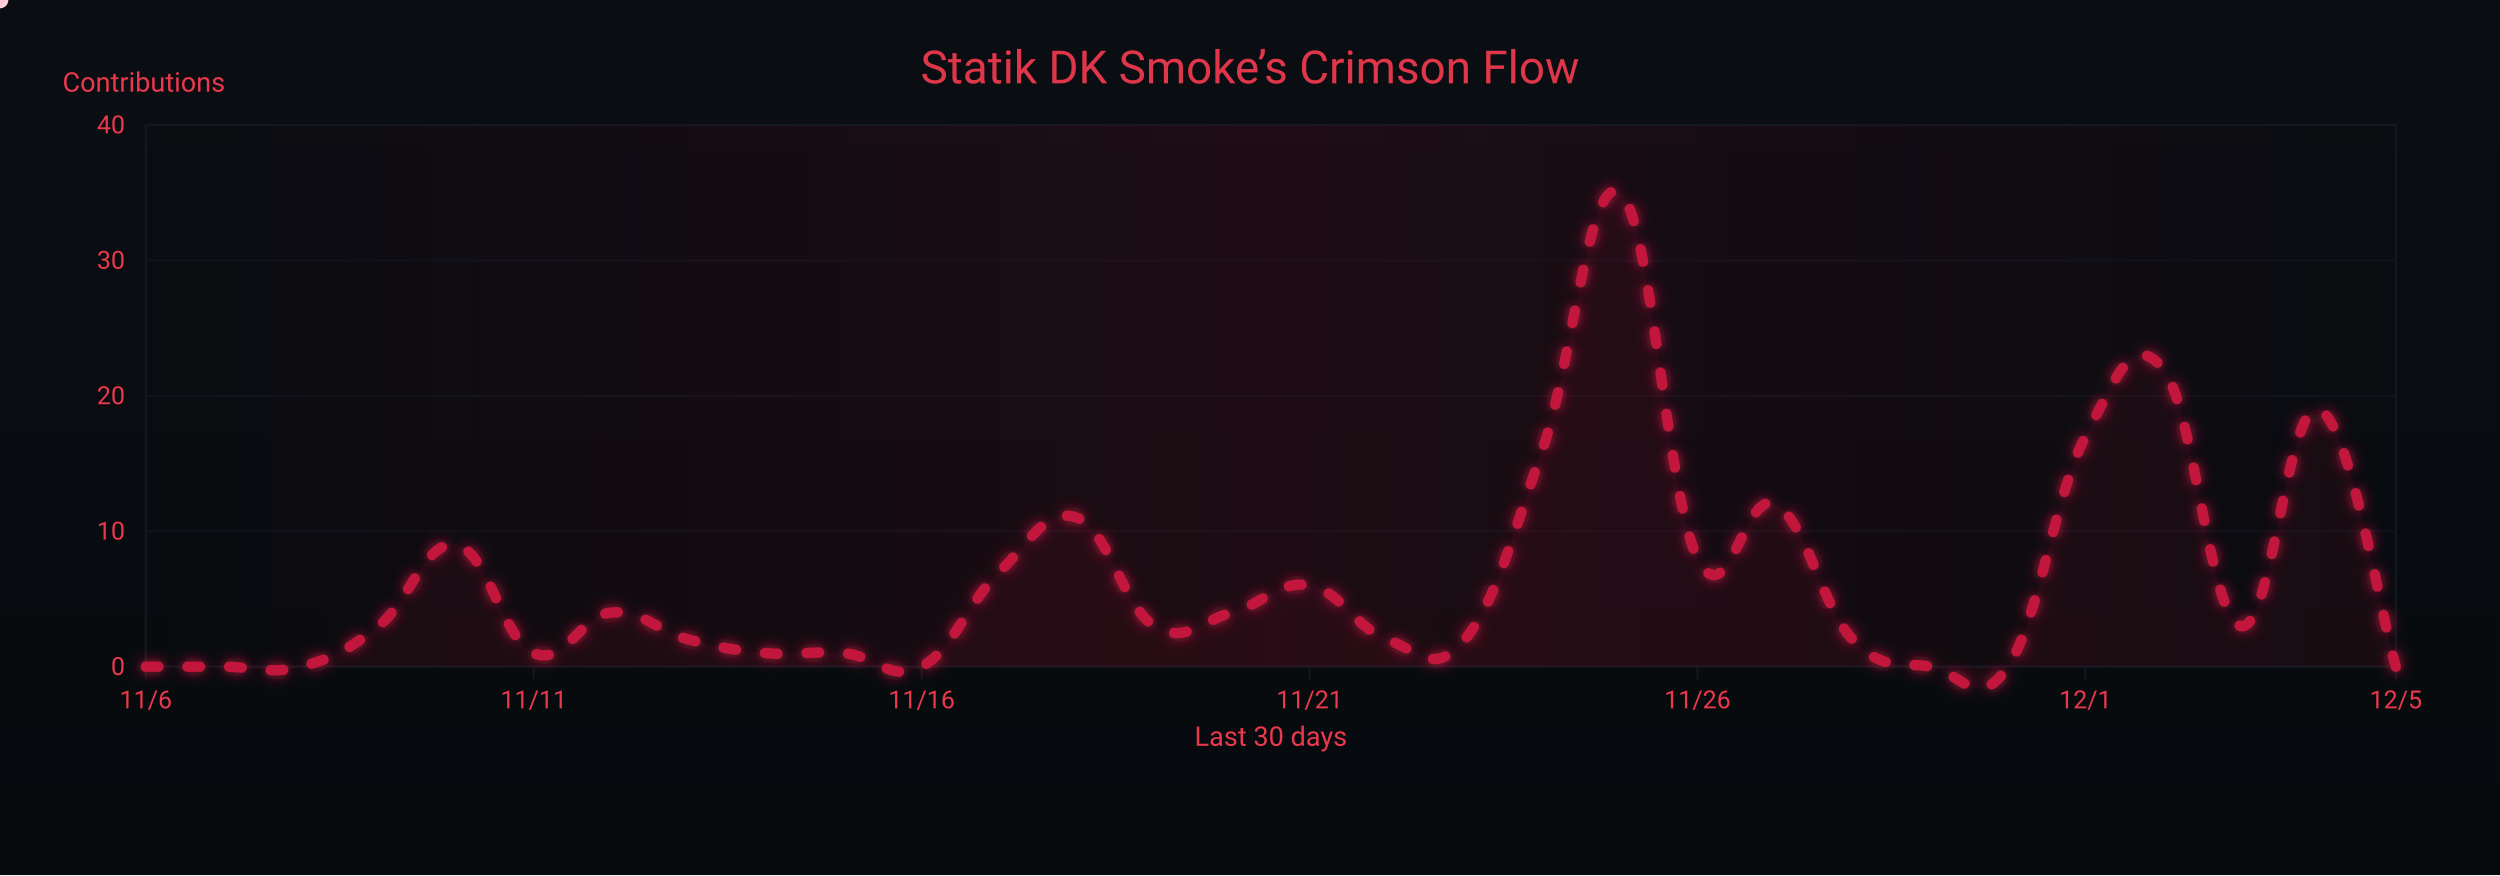
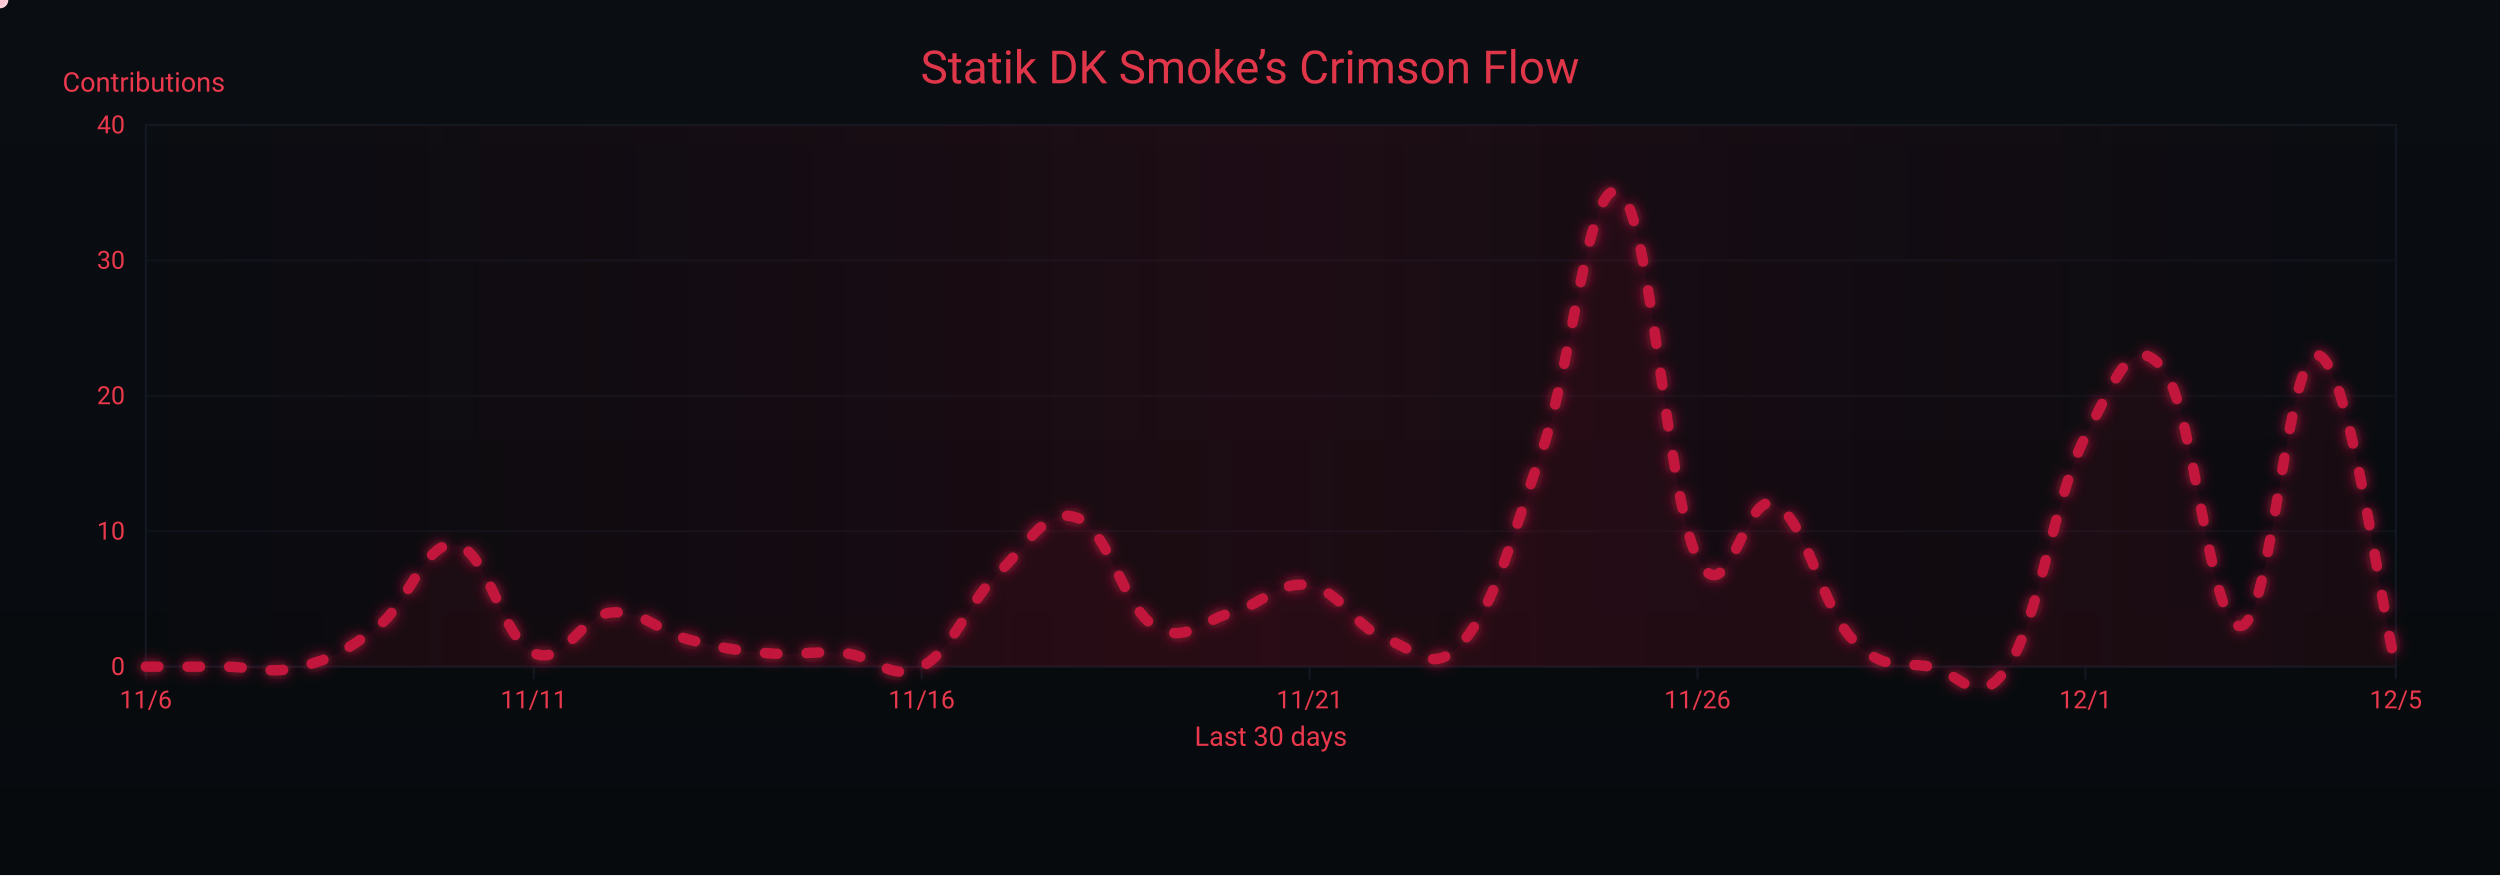
<svg xmlns="http://www.w3.org/2000/svg" width="1200" height="420" viewBox="0 0 1200 420" role="img" aria-label="Crimson Flow Graph">
  <defs>
    <linearGradient id="bgGrad" x1="0" y1="0" x2="0" y2="1">
      <stop offset="0%" stop-color="#0a0d12" />
      <stop offset="100%" stop-color="#070a0d" />
    </linearGradient>
    <filter id="glow">
      <feGaussianBlur stdDeviation="3" result="b1" />
      <feMerge>
        <feMergeNode in="b1" />
        <feMergeNode in="SourceGraphic" />
      </feMerge>
    </filter>
    <linearGradient id="sheen" x1="0" y1="0" x2="1" y2="0">
      <stop offset="0%" stop-color="#9b0e2a" stop-opacity="0" />
      <stop offset="50%" stop-color="#9b0e2a" stop-opacity=".14" />
      <stop offset="100%" stop-color="#9b0e2a" stop-opacity="0" />
      <animateTransform attributeName="gradientTransform" type="translate" from="-1 0" to="1 0" dur="9s" repeatCount="indefinite" />
    </linearGradient>
  </defs>
  <rect width="1200" height="420" fill="url(#bgGrad)" />
  <rect x="70" y="60" width="1080" height="260" fill="none" stroke="#121821" stroke-width="1" />
  <g font-family="ui-sans-serif,system-ui,-apple-system,Segoe UI,Roboto,Ubuntu,Arial" font-size="12">
    <path d="M70,320.0 H1150" stroke="#121821" stroke-width="1" opacity="0.6" />
    <text x="60" y="324.0" text-anchor="end" fill="#ea384c">0</text>
    <path d="M70,255.0 H1150" stroke="#121821" stroke-width="1" opacity="0.6" />
    <text x="60" y="259.0" text-anchor="end" fill="#ea384c">10</text>
    <path d="M70,190.0 H1150" stroke="#121821" stroke-width="1" opacity="0.6" />
    <text x="60" y="194.0" text-anchor="end" fill="#ea384c">20</text>
    <path d="M70,125.0 H1150" stroke="#121821" stroke-width="1" opacity="0.6" />
    <text x="60" y="129.0" text-anchor="end" fill="#ea384c">30</text>
    <path d="M70,60.0 H1150" stroke="#121821" stroke-width="1" opacity="0.6" />
    <text x="60" y="64.0" text-anchor="end" fill="#ea384c">40</text>
    <text x="30" y="44" fill="#ea384c" font-size="13">Contributions</text>
  </g>
  <g font-family="ui-sans-serif,system-ui,-apple-system,Segoe UI,Roboto,Ubuntu,Arial" font-size="12">
    <path d="M70.0,320 V326" stroke="#121821" stroke-width="1" />
    <text x="70.0" y="340" text-anchor="middle" fill="#ea384c">11/6</text>
    <path d="M256.2,320 V326" stroke="#121821" stroke-width="1" />
    <text x="256.2" y="340" text-anchor="middle" fill="#ea384c">11/11</text>
    <path d="M442.4,320 V326" stroke="#121821" stroke-width="1" />
    <text x="442.4" y="340" text-anchor="middle" fill="#ea384c">11/16</text>
    <path d="M628.6,320 V326" stroke="#121821" stroke-width="1" />
    <text x="628.6" y="340" text-anchor="middle" fill="#ea384c">11/21</text>
    <path d="M814.8,320 V326" stroke="#121821" stroke-width="1" />
    <text x="814.8" y="340" text-anchor="middle" fill="#ea384c">11/26</text>
    <path d="M1001.0,320 V326" stroke="#121821" stroke-width="1" />
    <text x="1001.0" y="340" text-anchor="middle" fill="#ea384c">12/1</text>
    <path d="M1150.0,320 V326" stroke="#121821" stroke-width="1" />
    <text x="1150.0" y="340" text-anchor="middle" fill="#ea384c">12/5</text>
    <text x="610" y="358" text-anchor="middle" fill="#ea384c" font-size="13">Last 30 days</text>
  </g>
  <rect x="70" y="60" width="1080" height="260" fill="url(#sheen)" />
  <text x="600" y="40" text-anchor="middle" font-family="ui-sans-serif,system-ui,-apple-system,Segoe UI,Roboto,Ubuntu,Arial" font-size="22" fill="#ea384c" opacity=".95">Statik DK Smoke’s Crimson Flow</text>
-   <path d="M70.0,320.0 C77.4,320.0 92.3,320.0 107.2,320.0 C122.1,320.0 129.6,323.9 144.5,320.0 C159.4,316.1 166.8,312.2 181.7,300.5 C196.6,288.8 204.1,258.9 219.0,261.5 C233.9,264.1 241.3,307.0 256.2,313.5 C271.1,320.0 278.6,295.3 293.4,294.0 C308.3,292.7 315.8,303.1 330.7,307.0 C345.6,310.9 353.0,312.2 367.9,313.5 C382.8,314.8 390.3,312.2 405.2,313.5 C420.1,314.8 427.5,327.8 442.4,320.0 C457.3,312.2 464.8,288.8 479.7,274.5 C494.6,260.2 502.0,243.3 516.9,248.5 C531.8,253.7 539.2,291.4 554.1,300.5 C569.0,309.6 576.5,297.9 591.4,294.0 C606.3,290.1 613.7,278.4 628.6,281.0 C643.5,283.6 651.0,301.8 665.9,307.0 C680.8,312.2 688.2,325.2 703.1,307.0 C718.0,288.8 725.4,258.9 740.3,216.0 C755.2,173.1 762.7,82.1 777.6,92.5 C792.5,102.9 799.9,238.1 814.8,268.0 C829.7,297.9 837.2,234.2 852.1,242.0 C867.0,249.8 874.4,291.4 889.3,307.0 C904.2,322.6 911.7,317.4 926.6,320.0 C941.4,322.6 948.9,342.1 963.8,320.0 C978.7,297.9 986.1,238.1 1001.0,209.5 C1015.9,180.9 1023.4,158.8 1038.3,177.0 C1053.2,195.2 1060.6,296.6 1075.5,300.5 C1090.4,304.4 1097.9,192.6 1112.8,196.5 C1127.7,200.4 1142.6,295.3 1150.0,320.0 L 1150,320 L 70,320 Z" fill="#7a0f26" opacity=".13">
+   <path d="M70.0,320.0 C77.4,320.0 92.3,320.0 107.2,320.0 C122.1,320.0 129.6,323.9 144.5,320.0 C159.4,316.1 166.8,312.2 181.7,300.5 C196.6,288.8 204.1,258.9 219.0,261.5 C233.9,264.1 241.3,307.0 256.2,313.5 C271.1,320.0 278.6,295.3 293.4,294.0 C308.3,292.7 315.8,303.1 330.7,307.0 C345.6,310.9 353.0,312.2 367.9,313.5 C382.8,314.8 390.3,312.2 405.2,313.5 C420.1,314.8 427.5,327.8 442.4,320.0 C457.3,312.2 464.8,288.8 479.7,274.5 C494.6,260.2 502.0,243.3 516.9,248.5 C531.8,253.7 539.2,291.4 554.1,300.5 C569.0,309.6 576.5,297.9 591.4,294.0 C606.3,290.1 613.7,278.4 628.6,281.0 C643.5,283.6 651.0,301.8 665.9,307.0 C680.8,312.2 688.2,325.2 703.1,307.0 C718.0,288.8 725.4,258.9 740.3,216.0 C755.2,173.1 762.7,82.1 777.6,92.5 C792.5,102.9 799.9,238.1 814.8,268.0 C829.7,297.9 837.2,234.2 852.1,242.0 C867.0,249.8 874.4,291.4 889.3,307.0 C904.2,322.6 911.7,317.4 926.6,320.0 C941.4,322.6 948.9,342.1 963.8,320.0 C978.7,297.9 986.1,238.1 1001.0,209.5 C1015.9,180.9 1023.4,158.8 1038.3,177.0 C1053.2,195.2 1060.6,301.8 1075.5,300.5 C1090.4,299.2 1097.9,166.6 1112.8,170.5 C1127.7,174.4 1142.6,290.1 1150.0,320.0 L 1150,320 L 70,320 Z" fill="#7a0f26" opacity=".13">
    <animate attributeName="opacity" values=".10;.17;.10" dur="6s" repeatCount="indefinite" />
  </path>
-   <path id="curve" d="M70.0,320.0 C77.4,320.0 92.3,320.0 107.2,320.0 C122.1,320.0 129.6,323.9 144.5,320.0 C159.4,316.1 166.8,312.2 181.7,300.5 C196.6,288.8 204.1,258.9 219.0,261.5 C233.9,264.1 241.3,307.0 256.2,313.5 C271.1,320.0 278.6,295.3 293.4,294.0 C308.3,292.7 315.8,303.1 330.7,307.0 C345.6,310.9 353.0,312.2 367.9,313.5 C382.8,314.8 390.3,312.2 405.2,313.5 C420.1,314.8 427.5,327.8 442.4,320.0 C457.3,312.2 464.8,288.8 479.7,274.5 C494.6,260.2 502.0,243.3 516.9,248.5 C531.8,253.7 539.2,291.4 554.1,300.5 C569.0,309.6 576.5,297.9 591.4,294.0 C606.3,290.1 613.7,278.4 628.6,281.0 C643.5,283.6 651.0,301.8 665.9,307.0 C680.8,312.2 688.2,325.2 703.1,307.0 C718.0,288.8 725.4,258.9 740.3,216.0 C755.2,173.1 762.7,82.1 777.6,92.5 C792.5,102.9 799.9,238.1 814.8,268.0 C829.7,297.9 837.2,234.2 852.1,242.0 C867.0,249.8 874.4,291.4 889.3,307.0 C904.2,322.6 911.7,317.4 926.6,320.0 C941.4,322.6 948.9,342.1 963.8,320.0 C978.7,297.9 986.1,238.1 1001.0,209.5 C1015.9,180.9 1023.4,158.8 1038.3,177.0 C1053.2,195.2 1060.6,296.6 1075.5,300.5 C1090.4,304.4 1097.9,192.6 1112.8,196.5 C1127.7,200.4 1142.6,295.3 1150.0,320.0" fill="none" stroke="#c3193d" stroke-width="5" stroke-linecap="round" stroke-linejoin="round" stroke-dasharray="6 14" filter="url(#glow)">
+   <path id="curve" d="M70.0,320.0 C77.4,320.0 92.3,320.0 107.2,320.0 C122.1,320.0 129.6,323.9 144.5,320.0 C159.4,316.1 166.8,312.2 181.7,300.5 C196.6,288.8 204.1,258.9 219.0,261.5 C233.9,264.1 241.3,307.0 256.2,313.5 C271.1,320.0 278.6,295.3 293.4,294.0 C308.3,292.7 315.8,303.1 330.7,307.0 C345.6,310.9 353.0,312.2 367.9,313.5 C382.8,314.8 390.3,312.2 405.2,313.5 C420.1,314.8 427.5,327.8 442.4,320.0 C457.3,312.2 464.8,288.8 479.7,274.5 C494.6,260.2 502.0,243.3 516.9,248.5 C531.8,253.7 539.2,291.4 554.1,300.5 C569.0,309.6 576.5,297.9 591.4,294.0 C606.3,290.1 613.7,278.4 628.6,281.0 C643.5,283.6 651.0,301.8 665.9,307.0 C680.8,312.2 688.2,325.2 703.1,307.0 C718.0,288.8 725.4,258.9 740.3,216.0 C755.2,173.1 762.7,82.1 777.6,92.5 C792.5,102.9 799.9,238.1 814.8,268.0 C829.7,297.9 837.2,234.2 852.1,242.0 C867.0,249.8 874.4,291.4 889.3,307.0 C904.2,322.6 911.7,317.4 926.6,320.0 C941.4,322.6 948.9,342.1 963.8,320.0 C978.7,297.9 986.1,238.1 1001.0,209.5 C1015.9,180.9 1023.4,158.8 1038.3,177.0 C1053.2,195.2 1060.6,301.8 1075.5,300.5 C1090.4,299.2 1097.9,166.6 1112.8,170.5 C1127.7,174.4 1142.6,290.1 1150.0,320.0" fill="none" stroke="#c3193d" stroke-width="5" stroke-linecap="round" stroke-linejoin="round" stroke-dasharray="6 14" filter="url(#glow)">
    <animate attributeName="stroke-dashoffset" values="0;-220" dur="4.8s" repeatCount="indefinite" />
  </path>
  <g fill="#ffd1db">
    <circle r="4">
      <animateMotion dur="7s" rotate="auto" repeatCount="indefinite">
        <mpath href="#curve" />
      </animateMotion>
      <animate attributeName="opacity" values="1;.3;1" dur="2.2s" repeatCount="indefinite" />
    </circle>
    <circle r="3" fill="#ffffff">
      <animateMotion dur="8.2s" begin="1s" rotate="auto" repeatCount="indefinite">
        <mpath href="#curve" />
      </animateMotion>
      <animate attributeName="opacity" values=".7;.2;.7" dur="2.4s" repeatCount="indefinite" />
    </circle>
    <circle r="3" fill="#ffc7d3">
      <animateMotion dur="6s" begin="2s" rotate="auto" repeatCount="indefinite">
        <mpath href="#curve" />
      </animateMotion>
      <animate attributeName="opacity" values=".8;.3;.8" dur="2s" repeatCount="indefinite" />
    </circle>
  </g>
</svg>
